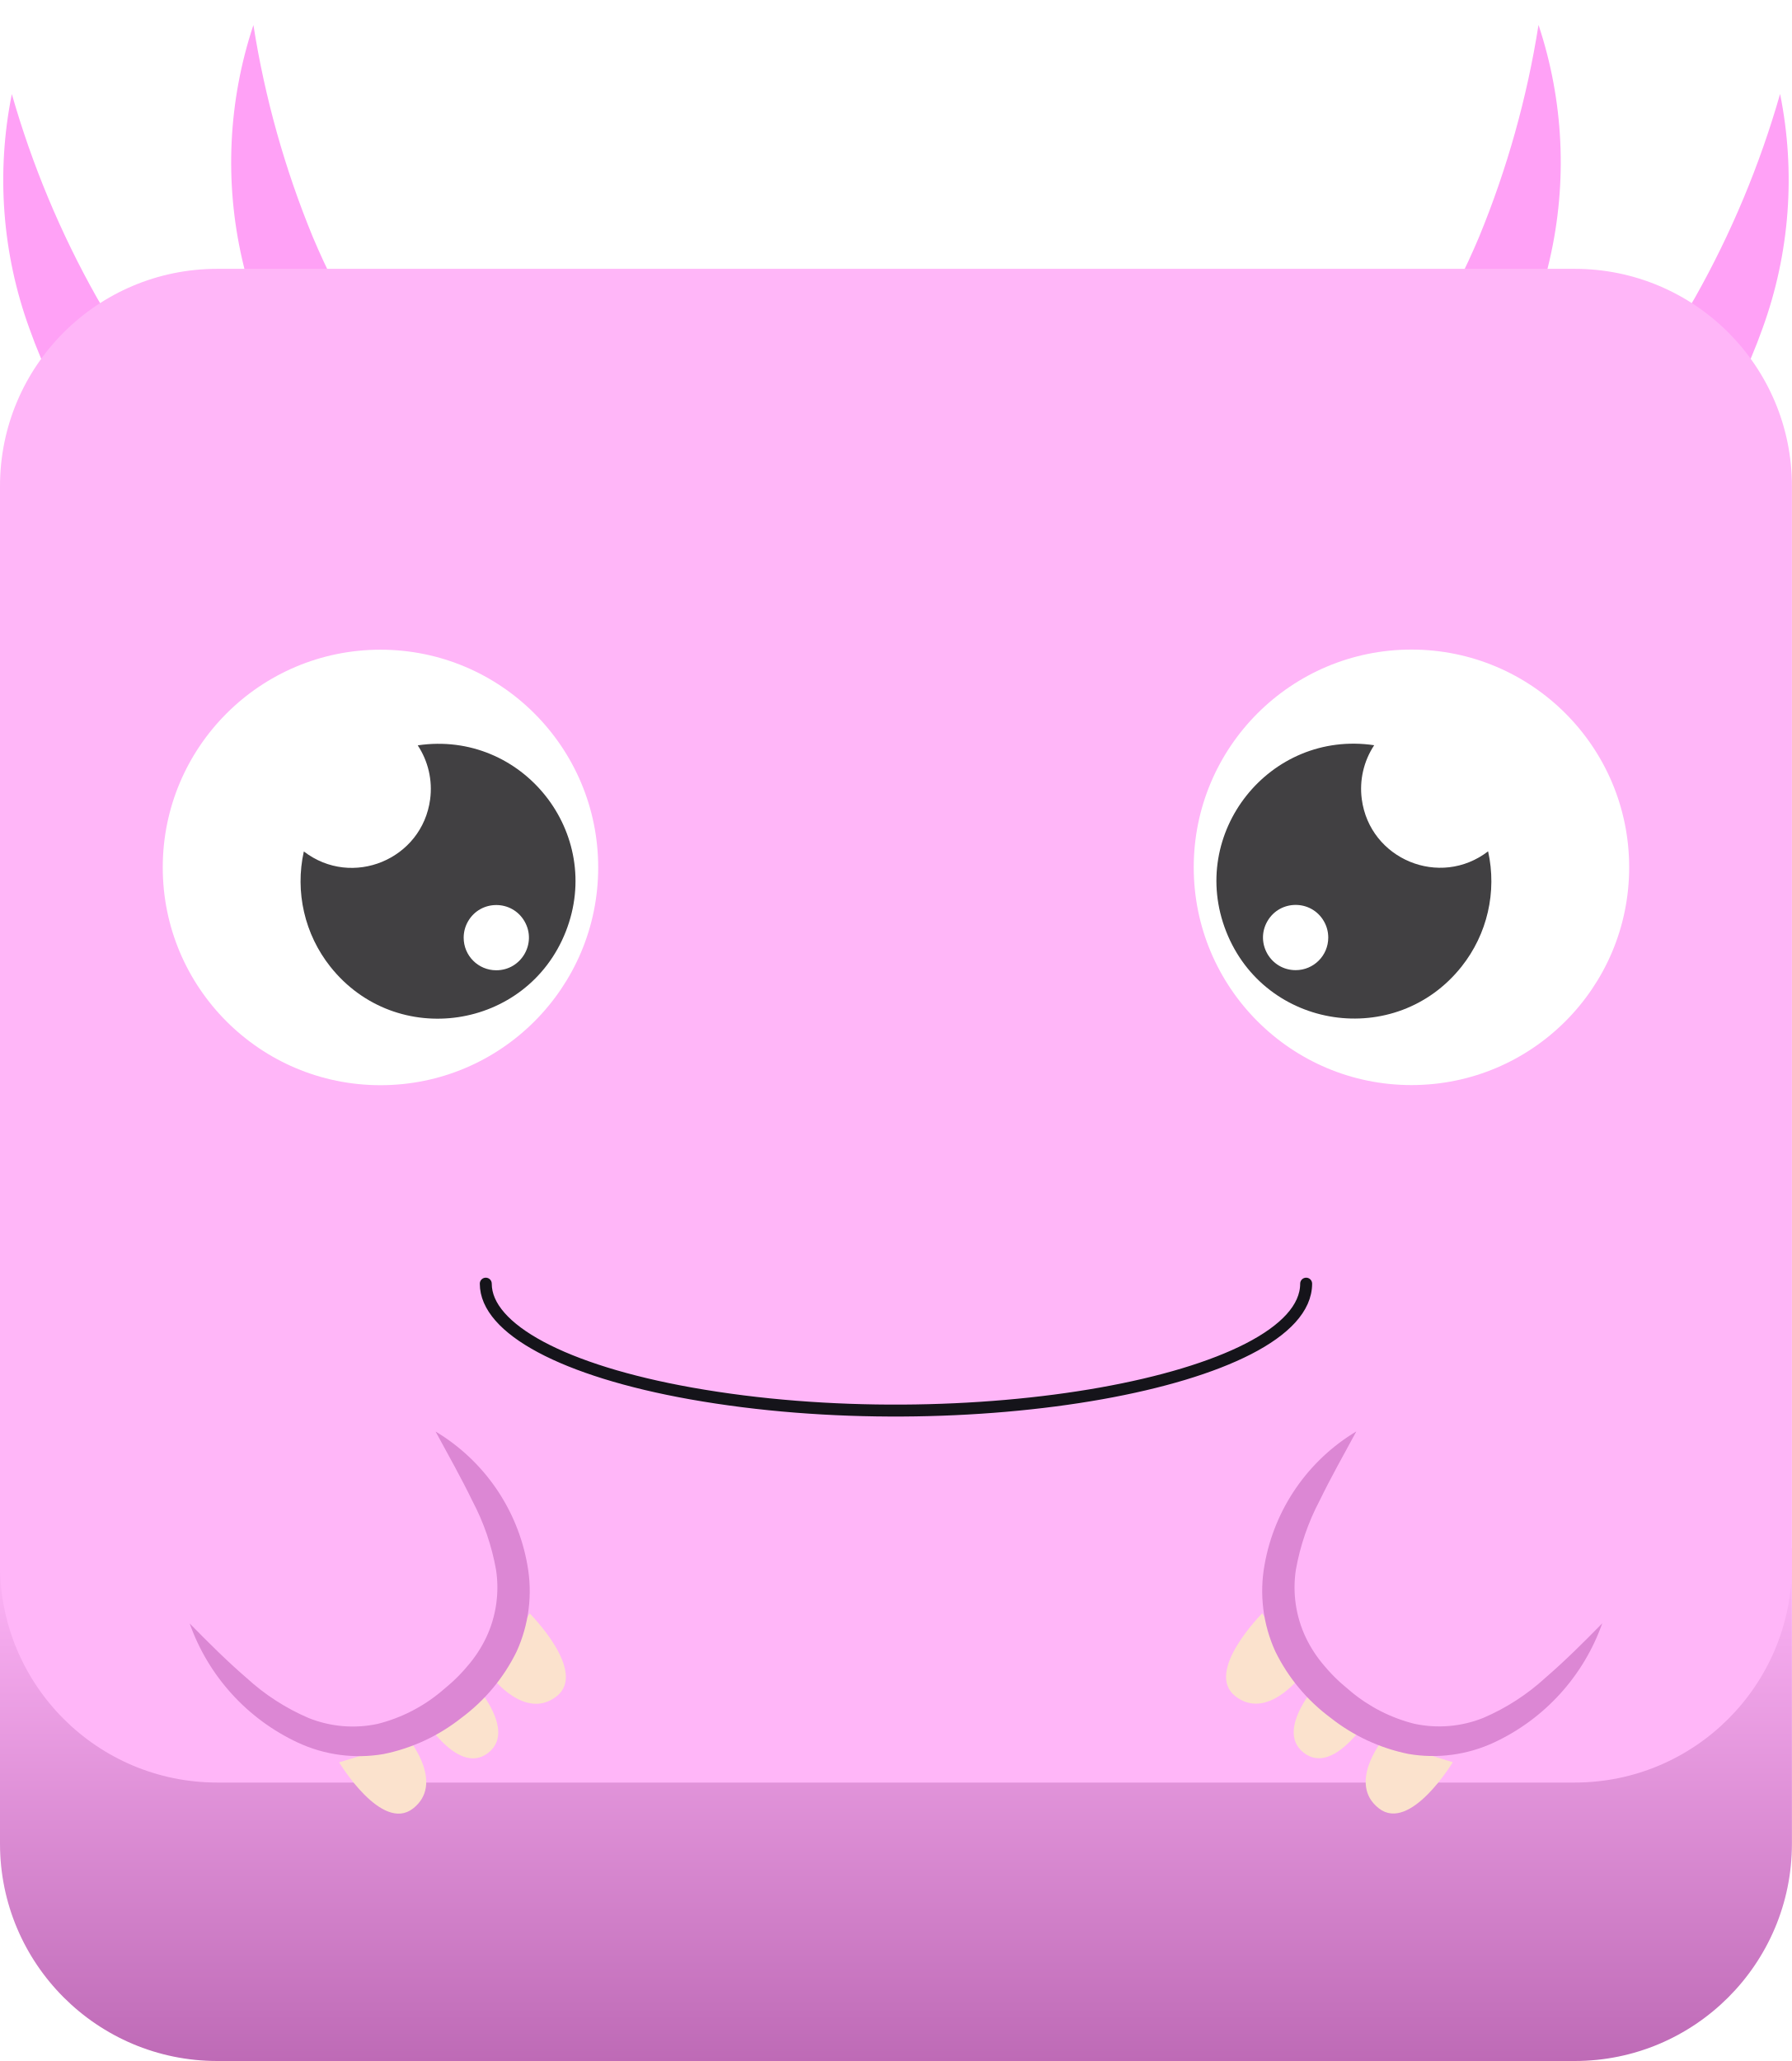
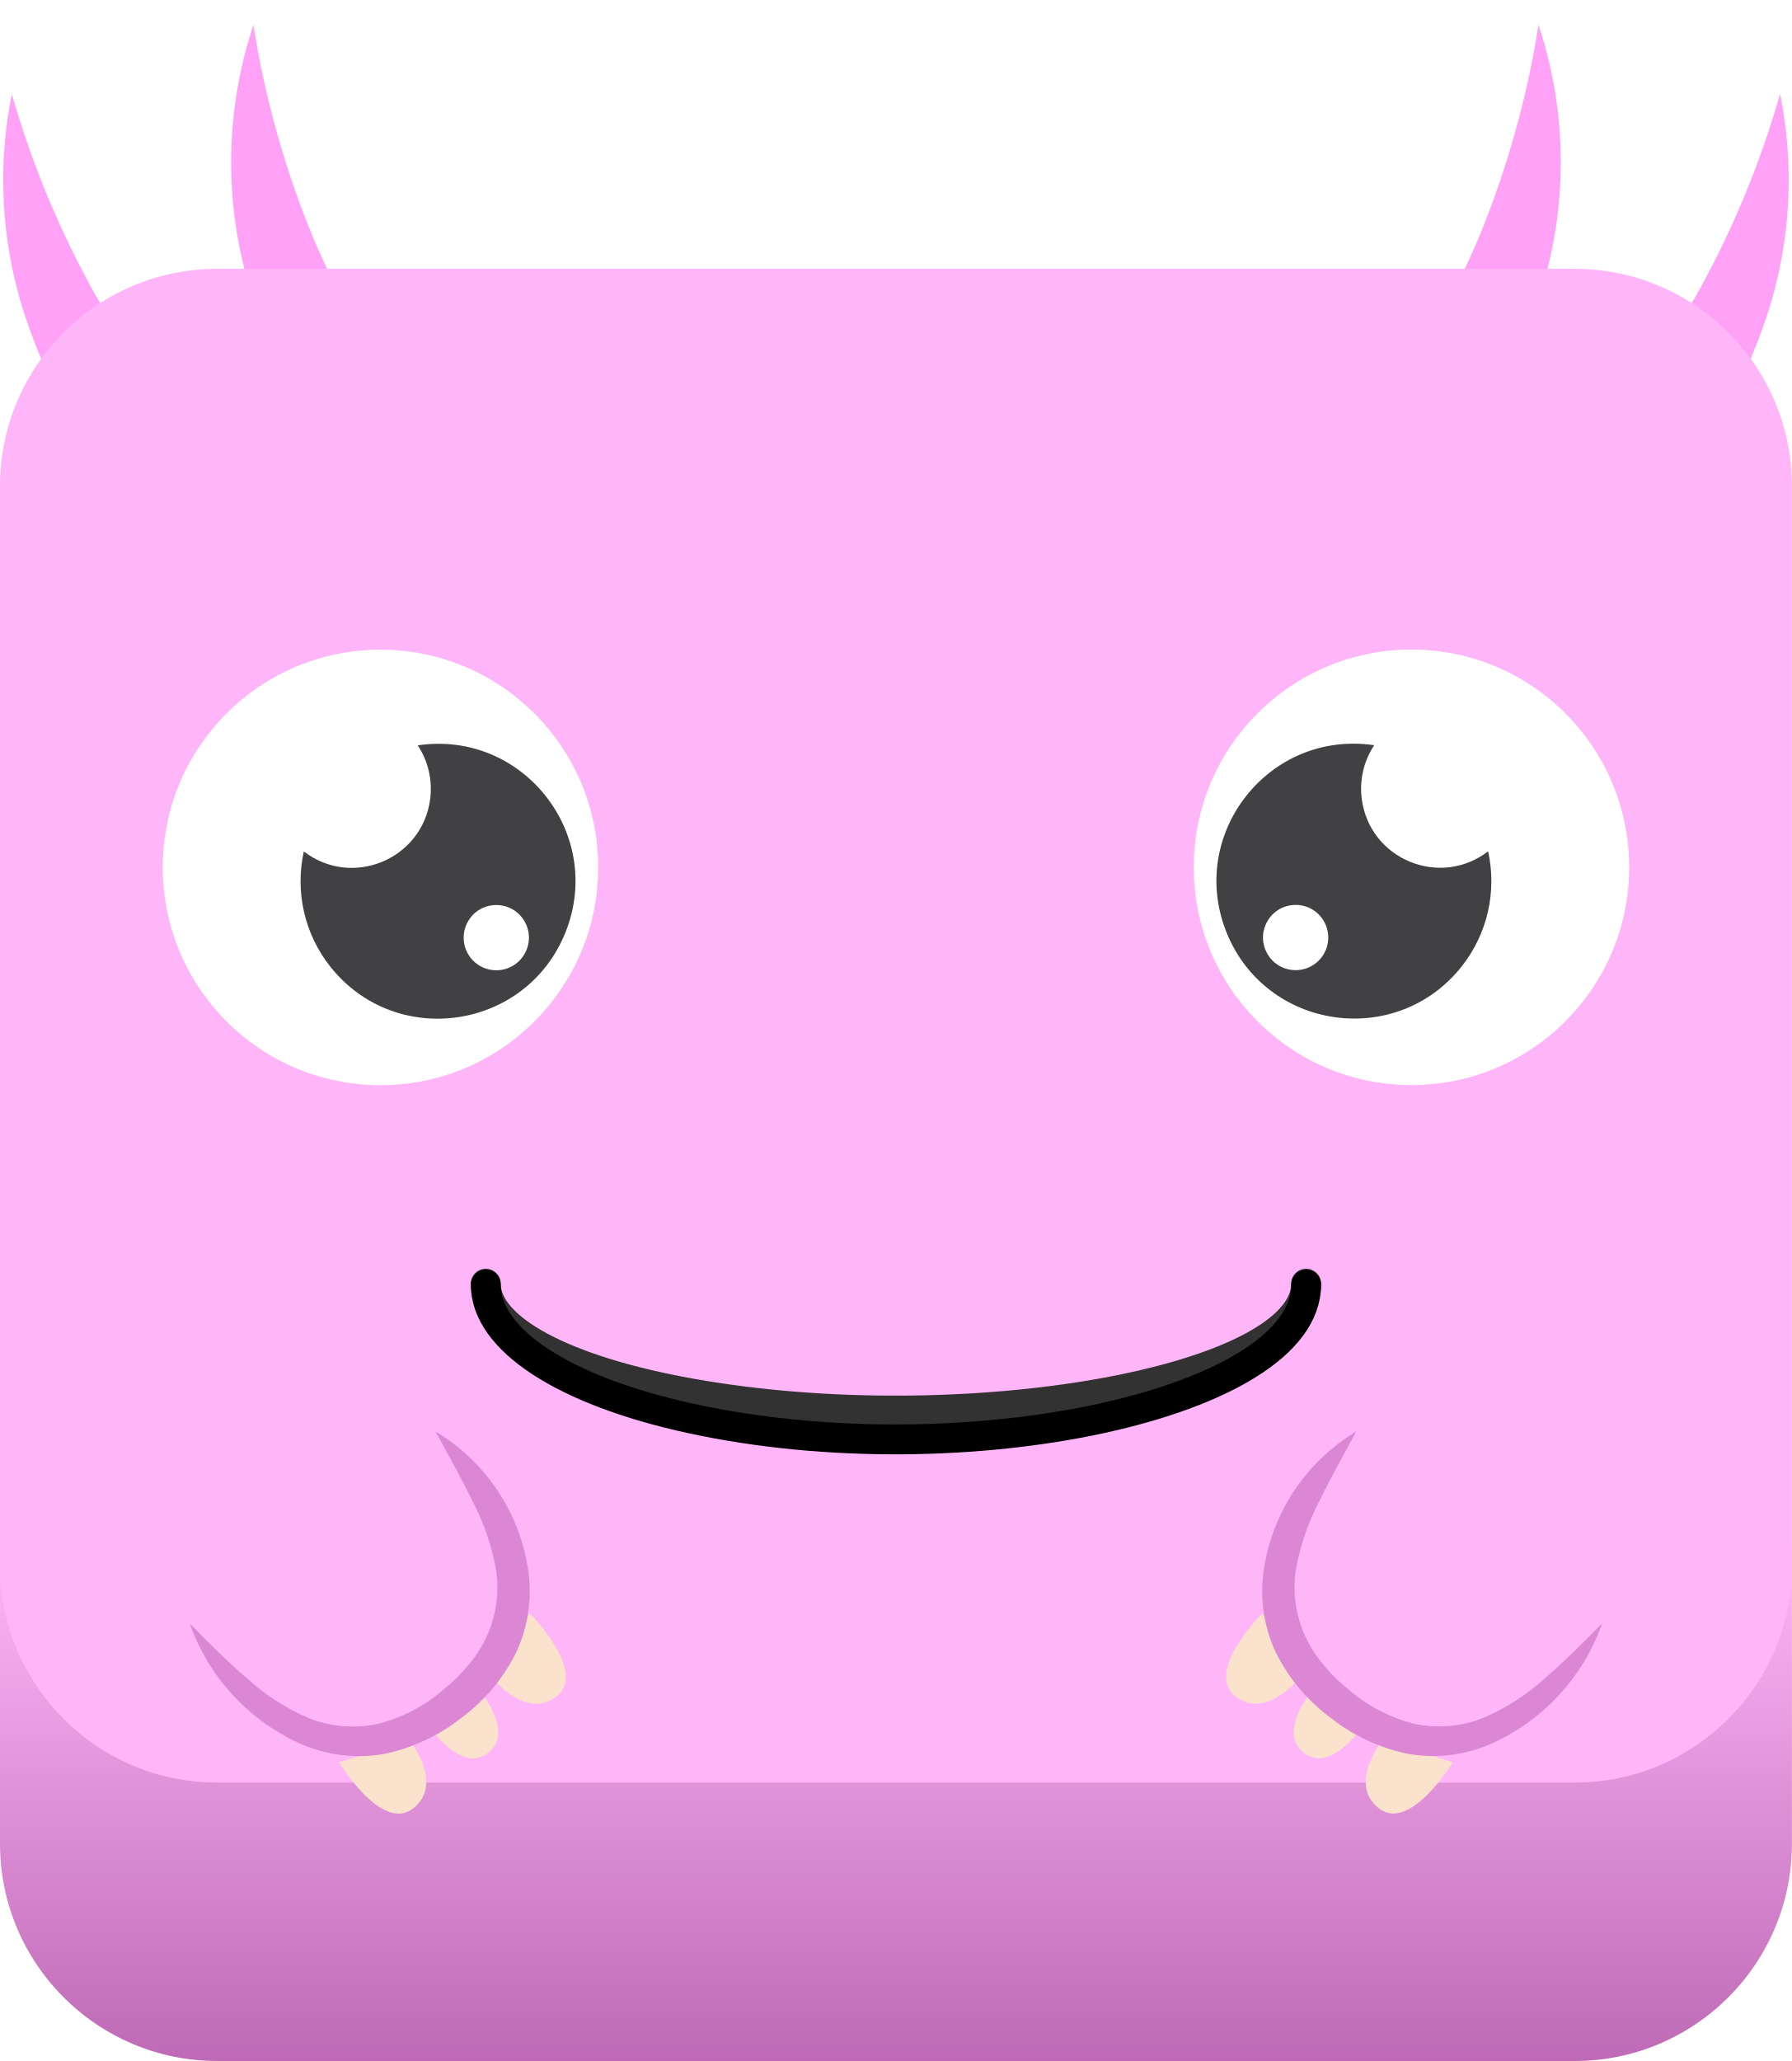
<svg xmlns="http://www.w3.org/2000/svg" viewBox="0 0 300 345" width="300" height="345">
  <defs>
    <linearGradient gradientUnits="userSpaceOnUse" x1="150" y1="259.14" x2="150" y2="345" id="gradient-0">
      <stop offset="0" style="stop-color: rgb(255, 182, 248);" />
      <stop offset="1" style="stop-color: rgb(190, 106, 182);" />
    </linearGradient>
  </defs>
  <path class="cls-13" d="M 264.025 10.03 C 251.237 6.904 237.843 7.462 225.349 11.644 C 199.357 20.102 178.984 40.792 170.655 67.19 C 166.534 79.886 165.993 93.503 169.092 106.496 C 172.071 94.506 176.442 82.92 182.114 71.978 C 187.556 61.667 194.442 52.211 202.56 43.913 C 210.704 35.648 220.007 28.649 230.167 23.15 C 240.903 17.431 252.269 13.03 264.025 10.03 Z" style="fill: rgb(255, 161, 246);" transform="matrix(-0.996195, 0.087156, -0.087156, -0.996195, 435.3043, 95.52616)" />
  <path id="path839" d="M263.62,345H36.38A36.38,36.38,0,0,1,0,308.62V259.14H300v49.48A36.38,36.38,0,0,1,263.62,345Z" style="fill: url(#gradient-0);" />
  <path class="cls-13" d="M 298.311 16.069 C 285.523 12.943 272.129 13.501 259.635 17.683 C 233.643 26.141 213.27 46.831 204.941 73.229 C 200.82 85.925 200.279 99.543 203.378 112.536 C 206.357 100.546 210.728 88.959 216.4 78.017 C 221.842 67.706 228.728 58.25 236.846 49.952 C 244.99 41.687 254.293 34.688 264.453 29.189 C 275.189 23.47 286.555 19.069 298.311 16.069 Z" style="fill: rgb(255, 161, 246);" transform="matrix(-0.999391, -0.034899, 0.034899, -0.999391, 497.3441, 135.2921)" />
  <path class="cls-13" d="M 132.891 104.523 C 120.103 107.649 106.709 107.091 94.215 102.909 C 68.223 94.451 47.85 73.761 39.521 47.363 C 35.4 34.667 34.859 21.05 37.958 8.057 C 40.937 20.047 45.308 31.633 50.98 42.575 C 56.422 52.886 63.308 62.342 71.426 70.64 C 79.57 78.905 88.873 85.904 99.033 91.403 C 109.769 97.122 121.135 101.523 132.891 104.523 Z" style="fill: rgb(255, 161, 246);" transform="matrix(0.996195, 0.087156, -0.087156, 0.996195, 5.314199, -7.140826)" />
  <path class="cls-13" d="M 98.605 110.563 C 85.817 113.689 72.423 113.131 59.929 108.949 C 33.937 100.491 13.564 79.801 5.235 53.403 C 1.114 40.707 0.573 27.089 3.672 14.096 C 6.651 26.086 11.022 37.673 16.694 48.615 C 22.136 58.926 29.022 68.382 37.14 76.68 C 45.284 84.945 54.587 91.944 64.747 97.443 C 75.483 103.162 86.849 107.563 98.605 110.563 Z" style="fill: rgb(255, 161, 246);" transform="matrix(0.999391, -0.034899, 0.034899, 0.999391, -2.179484, 1.788648)" />
  <rect style="fill-opacity: 1; fill: rgb(255, 182, 248);" id="rect841" y="45" width="300" height="253.39" rx="36.38" />
  <ellipse style="fill: rgb(255, 255, 255);" cx="-63.698" cy="145.206" rx="36.45" ry="36.45" transform="matrix(-1, 0, 0, 1, 0, 0)" />
  <path d="M 95.804 152.502 C 87.742 146.303 75.994 151.156 74.656 161.236 C 74.237 164.397 74.975 167.602 76.734 170.262 C 59.221 172.865 45.457 155.534 51.959 139.066 C 58.46 122.597 80.351 119.343 91.363 133.208 C 95.677 138.64 97.309 145.73 95.804 152.502 Z M 63.584 132.612 C 59.381 132.612 56.754 137.162 58.855 140.802 C 60.957 144.442 66.211 144.442 68.312 140.802 C 68.793 139.969 69.046 139.023 69.044 138.062 C 69.044 135.048 66.598 132.606 63.584 132.612 Z" fill="#414042" transform="matrix(-1, 0, 0, -1, 146.6705, 295.0298)" />
-   <path class="cls-3" d="M 218.672 214.877 C 218.672 231.208 161.446 241.415 115.664 233.249 C 94.418 229.46 81.328 222.456 81.328 214.877" style="fill: none; stroke: rgb(21, 20, 26); stroke-linecap: round; stroke-miterlimit: 10; stroke-width: 2px;" />
+   <path class="cls-3" d="M 218.672 214.877 C 218.672 231.208 161.446 241.415 115.664 233.249 C 94.418 229.46 81.328 222.456 81.328 214.877" style="stroke-linecap: round; fill: none; stroke: rgb(50, 50, 50); stroke-width: 5px;" />
  <path class="cls-8" d="M 94.293 281.384 C 94.293 281.384 94.413 272.124 87.733 272.124 C 81.053 272.124 82.733 285.834 82.733 285.834" style="fill: rgb(251, 226, 205);" transform="matrix(-0.788011, 0.615662, -0.615662, -0.788011, 329.8508, 444.3812)" />
  <path class="cls-8" d="M 59.606 299.311 C 59.606 299.311 59.486 290.051 66.156 290.051 C 72.826 290.051 71.156 303.761 71.156 303.761" style="fill: rgb(251, 226, 205);" transform="matrix(-0.788011, 0.615662, -0.615662, -0.788011, 299.8617, 490.5613)" />
  <path class="cls-8" d="M 82.121 293.129 C 82.121 293.129 84.02 280.417 77.26 280.417 C 70.5 280.417 72.088 293.179 72.088 293.179" style="fill: rgb(251, 226, 205);" transform="matrix(-0.788011, 0.615662, -0.615662, -0.788011, 315.2667, 466.8189)" />
  <path class="cls-4" d="M 90.859 251.307 C 90.099 255.817 89.459 260.087 88.569 264.227 C 87.845 268.271 86.495 272.178 84.569 275.807 C 82.656 279.199 79.778 281.945 76.299 283.697 C 74.547 284.569 72.683 285.195 70.759 285.557 C 69.769 285.768 68.767 285.922 67.759 286.017 C 66.759 286.127 65.759 286.117 64.759 286.177 C 60.755 286.302 56.773 285.527 53.109 283.907 C 49.539 282.183 46.567 279.427 44.579 275.997 C 42.574 272.347 41.201 268.385 40.519 264.277 C 39.689 260.097 39.149 255.797 38.639 251.277 C 35.668 260.142 36.389 269.829 40.639 278.157 C 42.883 282.55 46.413 286.153 50.759 288.487 C 55.106 290.655 59.902 291.768 64.759 291.737 C 69.635 291.86 74.47 290.815 78.859 288.687 C 83.293 286.383 86.912 282.774 89.229 278.347 C 93.666 269.996 94.261 260.13 90.859 251.307 Z" style="fill: rgb(220, 135, 212);" transform="matrix(0.788011, -0.615662, 0.615662, 0.788011, -153.3931, 97.53805)" />
  <ellipse style="fill: rgb(255, 255, 255);" cx="236.302" cy="145.185" rx="36.45" ry="36.45" />
  <path d="M 249.133 142.507 C 241.071 148.706 229.323 143.853 227.985 133.773 C 227.566 130.612 228.304 127.407 230.063 124.747 C 212.55 122.144 198.786 139.475 205.288 155.943 C 211.789 172.412 233.68 175.666 244.692 161.801 C 249.006 156.369 250.638 149.279 249.133 142.507 Z M 216.913 162.397 C 212.71 162.397 210.083 157.847 212.184 154.207 C 214.286 150.567 219.54 150.567 221.641 154.207 C 222.122 155.04 222.375 155.986 222.373 156.947 C 222.373 159.961 219.927 162.403 216.913 162.397 Z" fill="#414042" />
  <path class="cls-8" d="M 217.455 276.553 C 217.455 276.553 217.575 285.813 210.895 285.813 C 204.215 285.813 205.895 272.103 205.895 272.103" style="fill: rgb(251, 226, 205);" transform="matrix(0.788011, 0.615662, -0.615662, 0.788011, 216.5967, -71.12617)" />
  <path class="cls-8" d="M 228.658 294.48 C 228.658 294.48 228.538 303.74 235.208 303.74 C 241.878 303.74 240.208 290.03 240.208 290.03" style="fill: rgb(251, 226, 205);" transform="matrix(0.788011, 0.615662, -0.615662, 0.788011, 232.4977, -81.45213)" />
  <path class="cls-8" d="M 227.071 281.963 C 227.071 281.963 228.97 294.675 222.21 294.675 C 215.45 294.675 217.038 281.913 217.038 281.913" style="fill: rgb(251, 226, 205);" transform="matrix(0.788011, 0.615662, -0.615662, 0.788011, 224.5736, -75.62087)" />
  <path class="cls-4" d="M 260.981 291.696 C 260.221 287.186 259.581 282.916 258.691 278.776 C 257.967 274.732 256.617 270.825 254.691 267.196 C 252.778 263.804 249.9 261.058 246.421 259.306 C 244.669 258.434 242.805 257.808 240.881 257.446 C 239.891 257.235 238.889 257.081 237.881 256.986 C 236.881 256.876 235.881 256.886 234.881 256.826 C 230.877 256.701 226.895 257.476 223.231 259.096 C 219.661 260.82 216.689 263.576 214.701 267.006 C 212.696 270.656 211.323 274.618 210.641 278.726 C 209.811 282.906 209.271 287.206 208.761 291.726 C 205.79 282.861 206.511 273.174 210.761 264.846 C 213.005 260.453 216.535 256.85 220.881 254.516 C 225.228 252.348 230.024 251.235 234.881 251.266 C 239.757 251.143 244.592 252.188 248.981 254.316 C 253.415 256.62 257.034 260.229 259.351 264.656 C 263.788 273.007 264.383 282.873 260.981 291.696 Z" style="fill: rgb(220, 135, 212);" transform="matrix(-0.788011, -0.615662, 0.615662, -0.788011, 253.1447, 630.1471)" />
+   <path class="cls-3" d="M 218.672 215.05 C 218.672 234.955 161.446 247.395 115.664 237.442 C 94.418 232.824 81.328 224.288 81.328 215.05" style="stroke-linecap: round; fill: none; stroke: rgb(0, 0, 0); stroke-width: 5px;" />
</svg>
